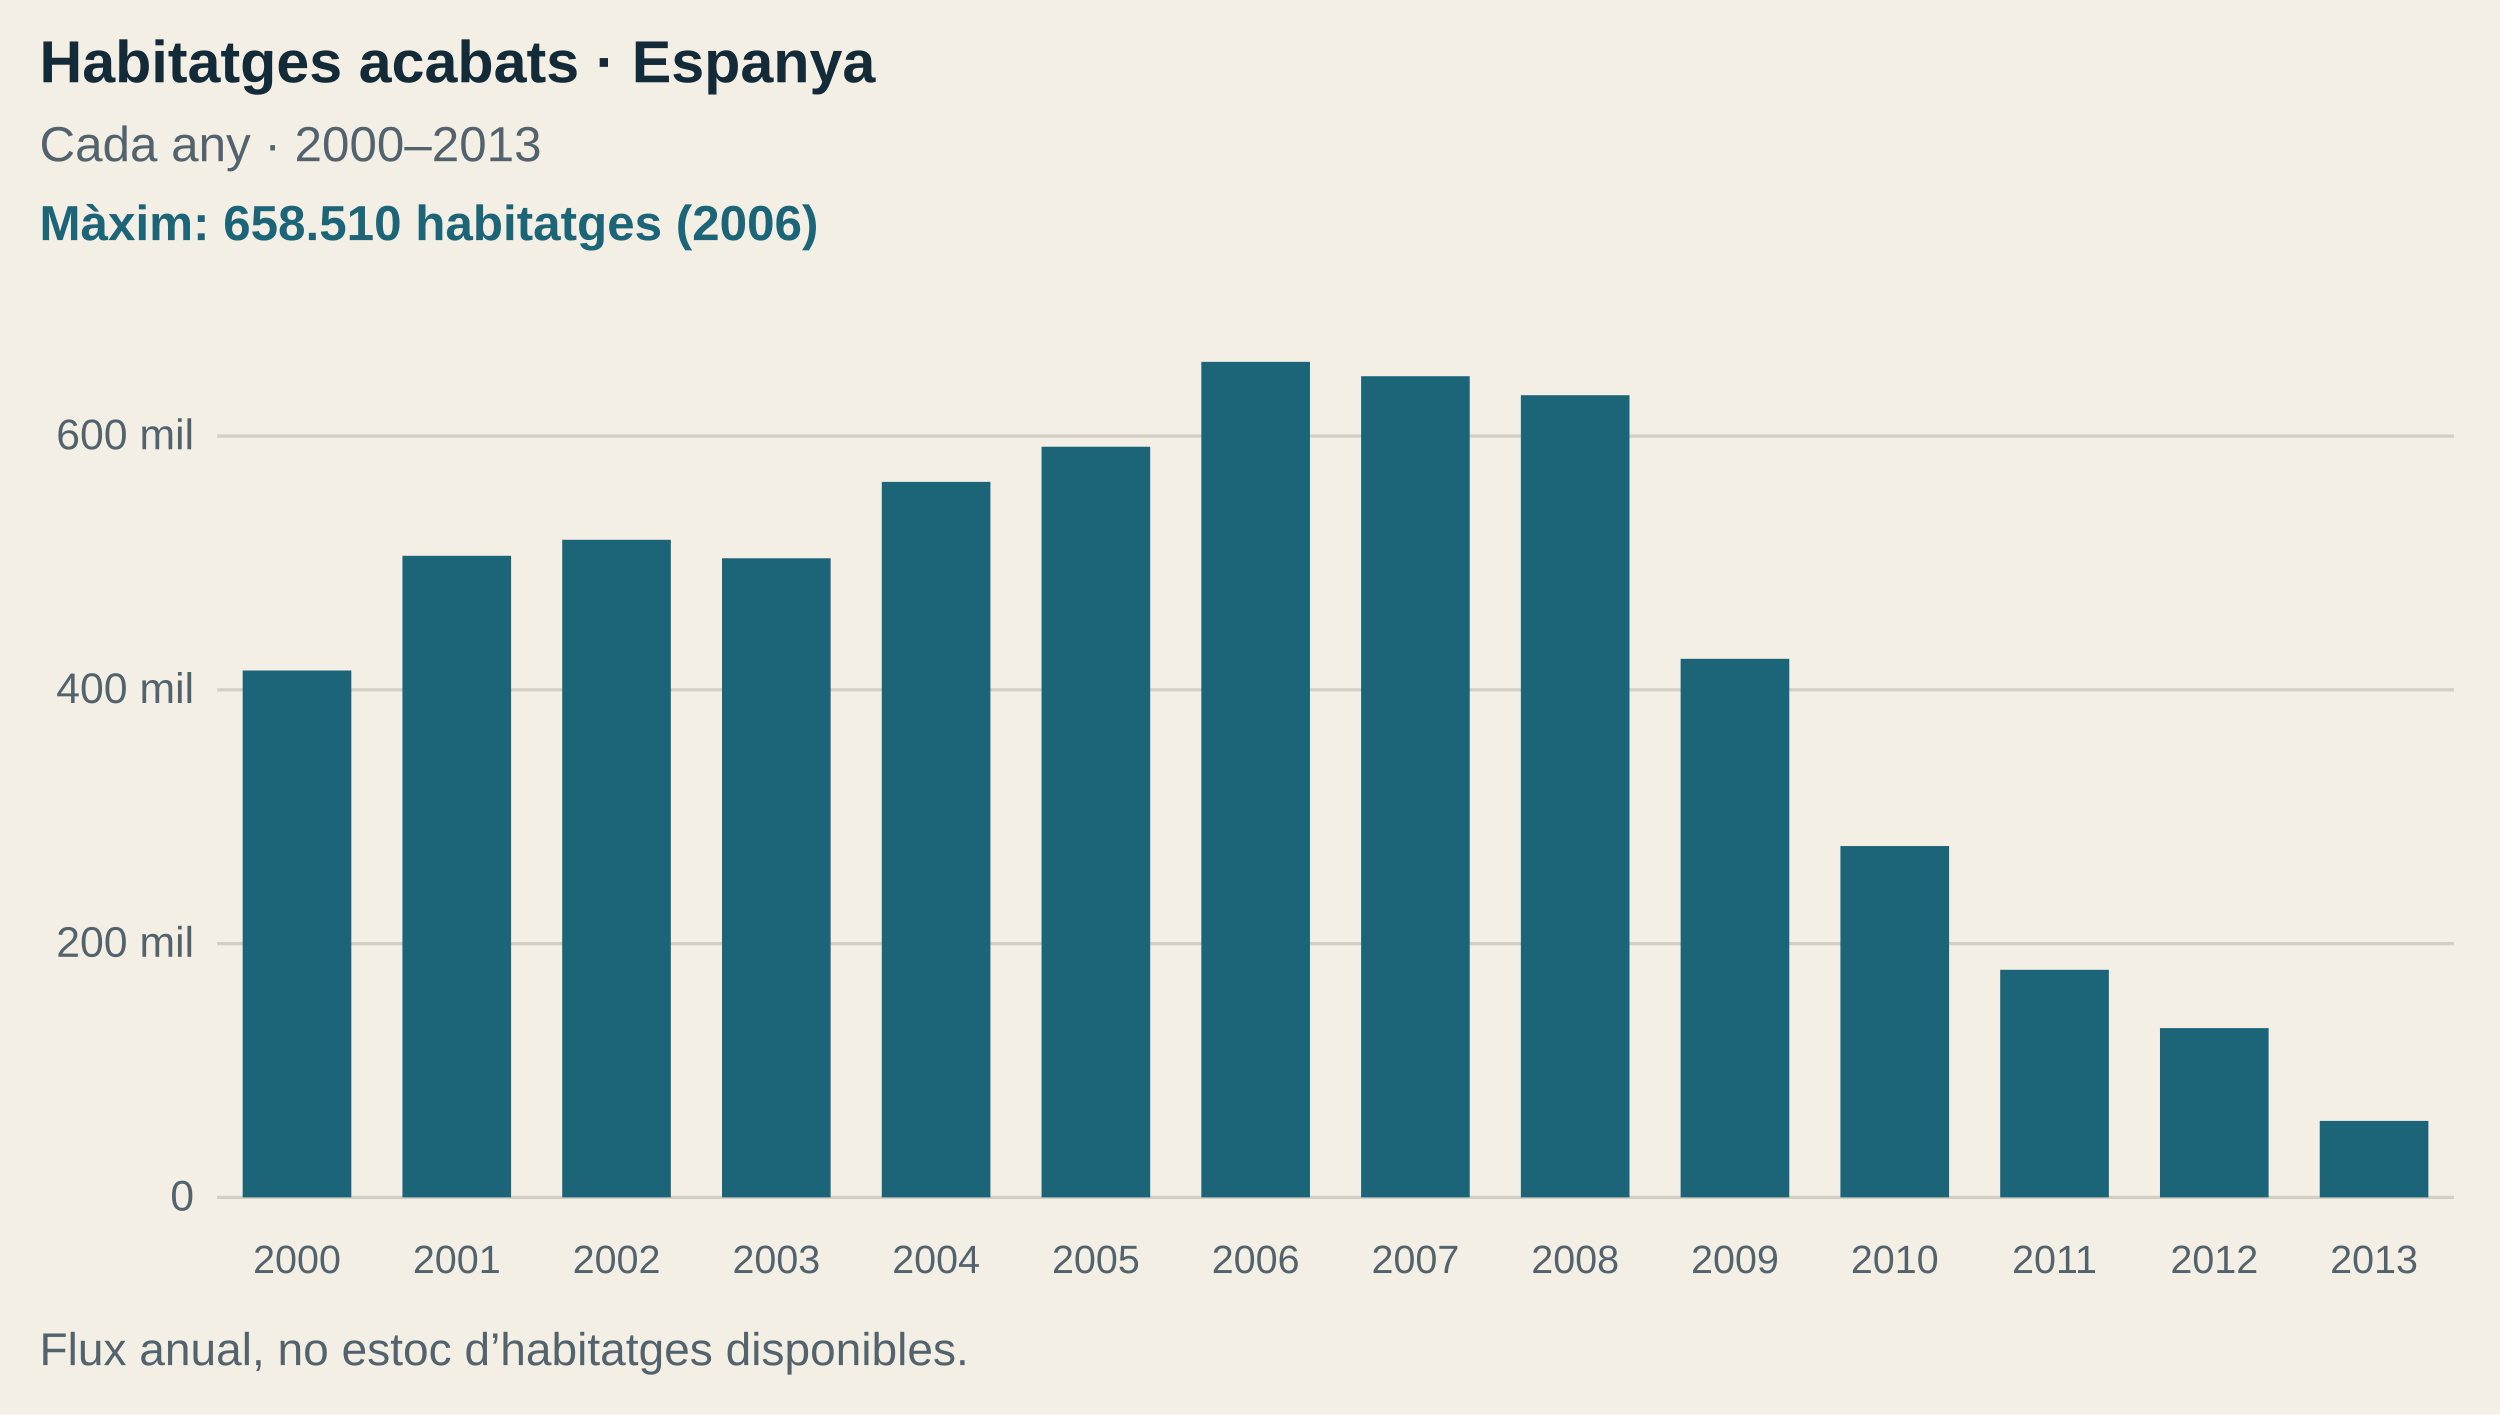
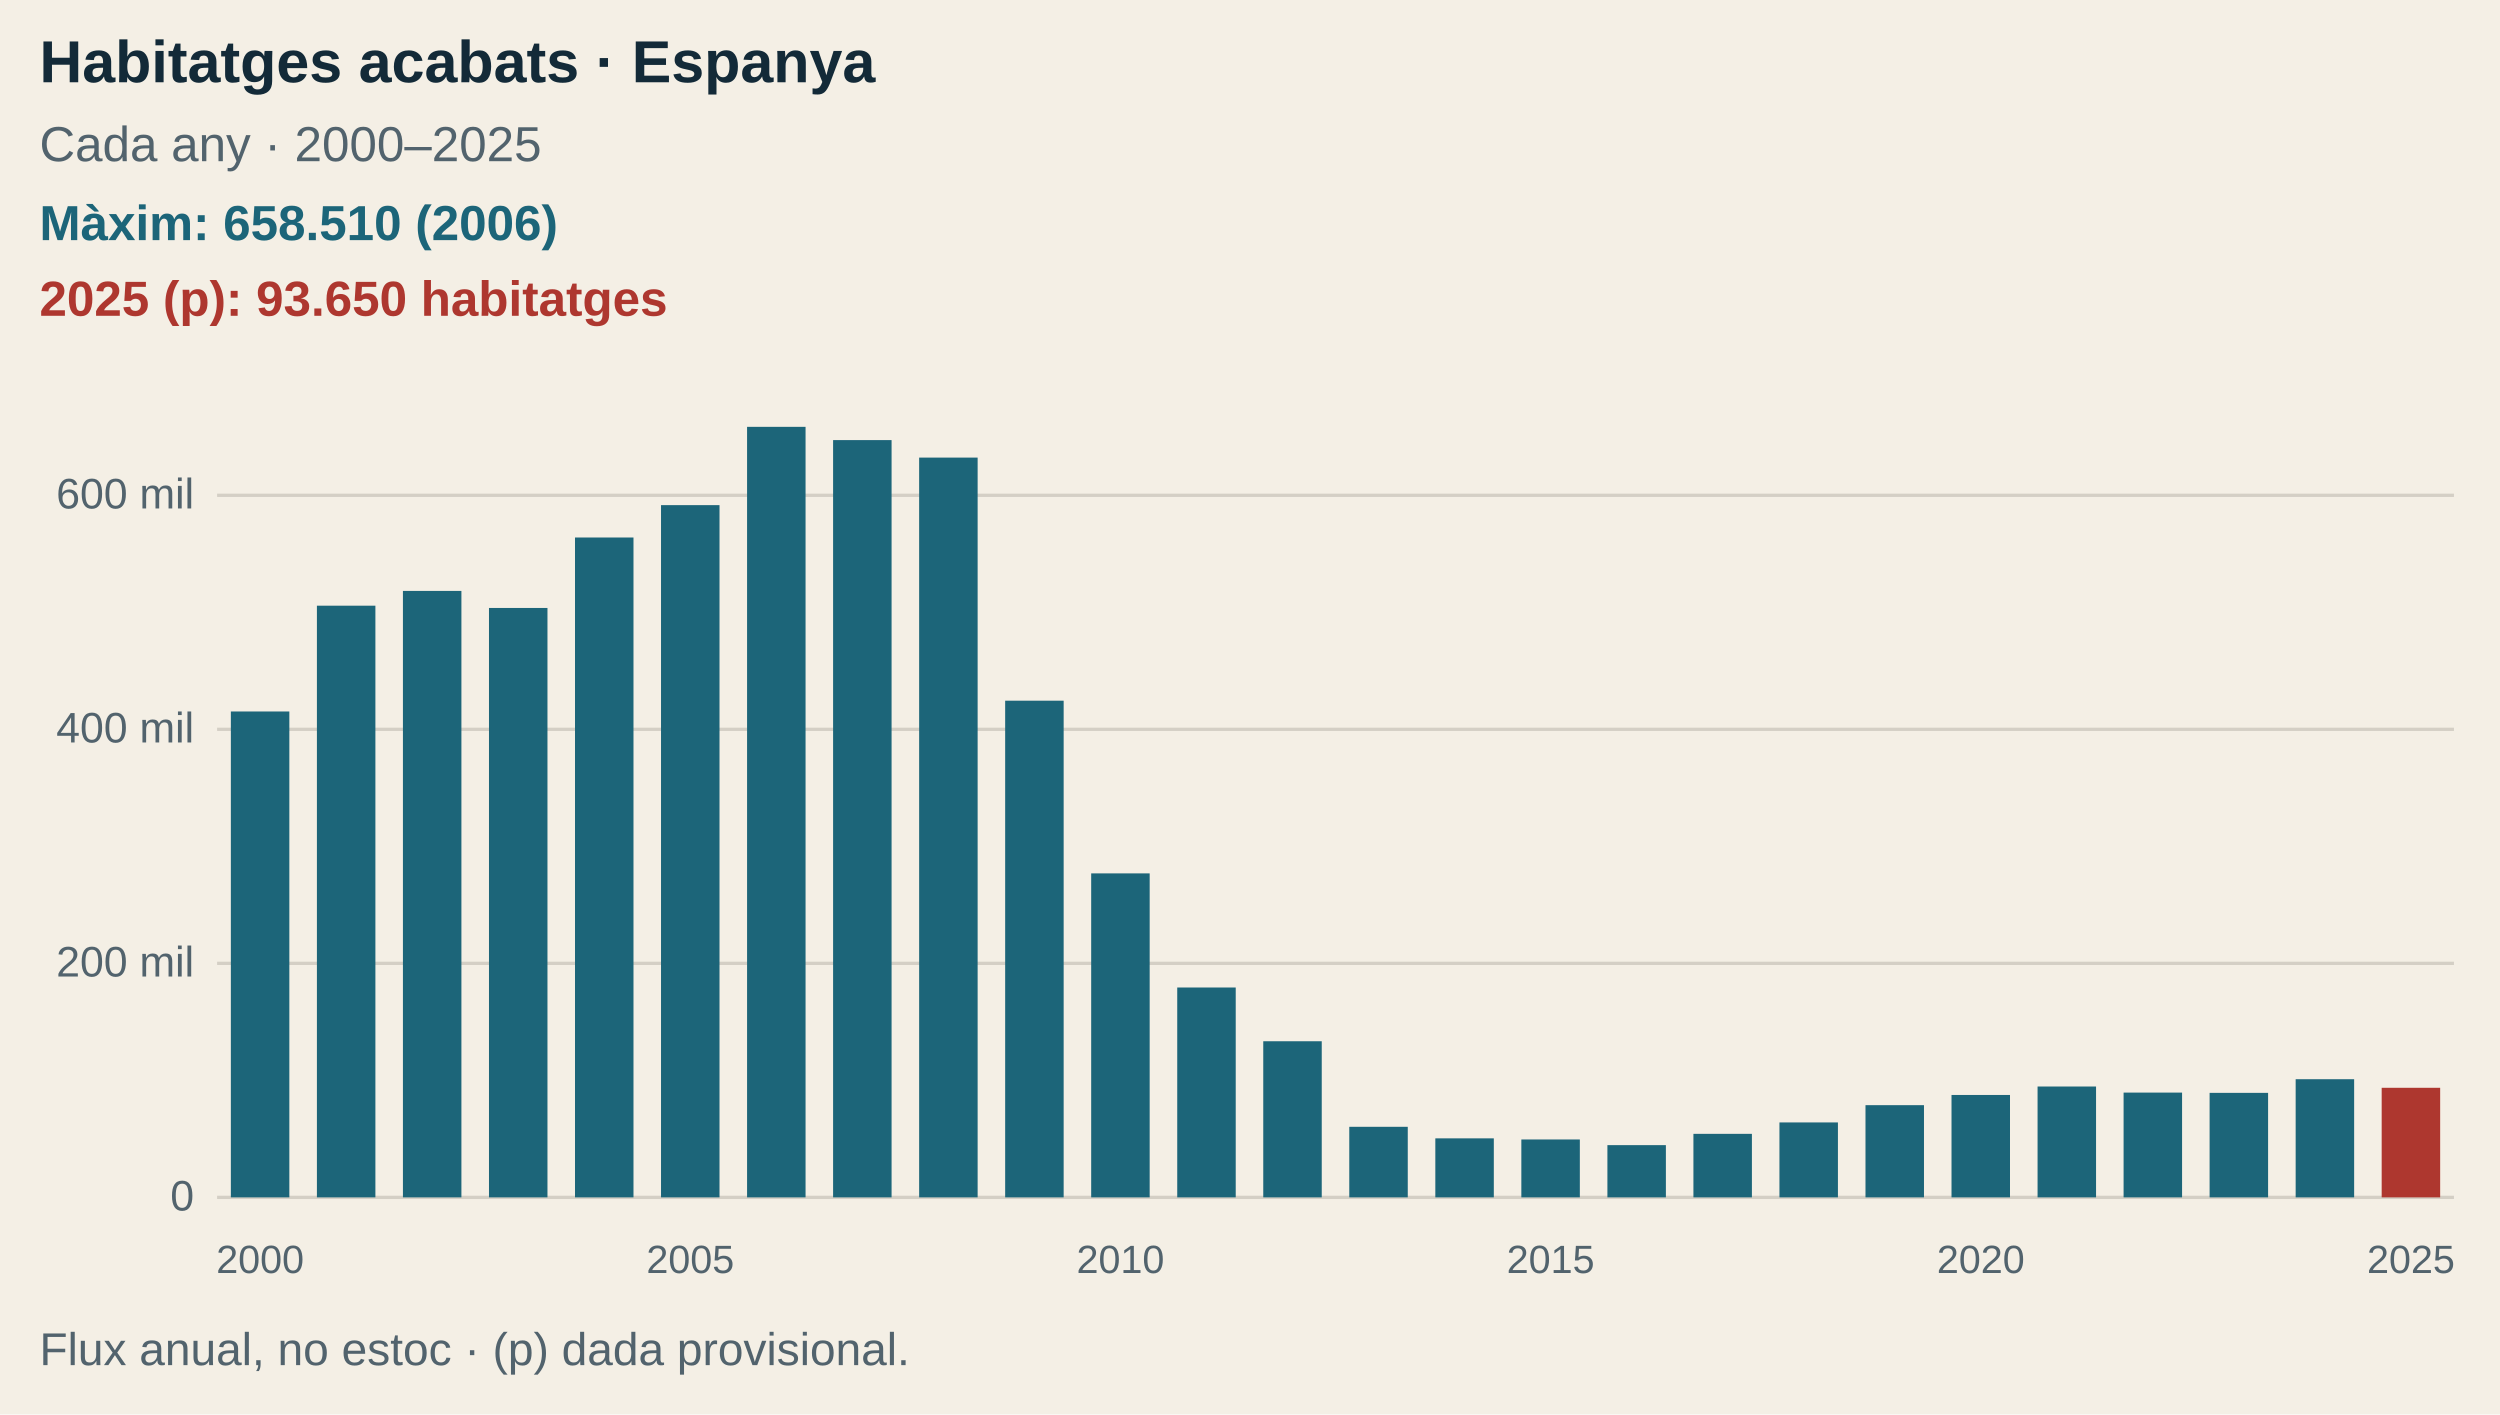
<svg xmlns="http://www.w3.org/2000/svg" width="760" height="430" viewBox="0 0 760 430" role="img" aria-labelledby="title desc">
  <rect width="760" height="430" fill="#f4efe5" />
  <text x="12" y="25" font-family="Arial, sans-serif" font-size="18" text-anchor="start" fill="#132a38" font-weight="700">Habitatges acabats · Espanya</text>
-   <text x="12" y="49" font-family="Arial, sans-serif" font-size="15" text-anchor="start" fill="#52636d" font-weight="400">Cada any · 2000–2013</text>
-   <text x="12" y="73" font-family="Arial, sans-serif" font-size="15" text-anchor="start" fill="#1c6579" font-weight="700">Màxim: 658.510 habitatges (2006)</text>
+   <text x="12" y="49" font-family="Arial, sans-serif" font-size="15" text-anchor="start" fill="#52636d" font-weight="400">Cada any · 2000–2025</text>
+   <text x="12" y="73" font-family="Arial, sans-serif" font-size="15" text-anchor="start" fill="#1c6579" font-weight="700">Màxim: 658.510 (2006)</text>
+   <text x="12" y="96" font-family="Arial, sans-serif" font-size="15" text-anchor="start" fill="#ae372f" font-weight="700">2025 (p): 93.650 habitatges</text>
  <line x1="66" y1="364" x2="746" y2="364" stroke="#d4cfc5" />
  <text x="59" y="368" font-family="Arial, sans-serif" font-size="13" text-anchor="end" fill="#52636d" font-weight="400">0</text>
-   <line x1="66" y1="286.857" x2="746" y2="286.857" stroke="#d4cfc5" />
-   <text x="59" y="290.857" font-family="Arial, sans-serif" font-size="13" text-anchor="end" fill="#52636d" font-weight="400">200 mil</text>
-   <line x1="66" y1="209.714" x2="746" y2="209.714" stroke="#d4cfc5" />
-   <text x="59" y="213.714" font-family="Arial, sans-serif" font-size="13" text-anchor="end" fill="#52636d" font-weight="400">400 mil</text>
-   <line x1="66" y1="132.571" x2="746" y2="132.571" stroke="#d4cfc5" />
-   <text x="59" y="136.571" font-family="Arial, sans-serif" font-size="13" text-anchor="end" fill="#52636d" font-weight="400">600 mil</text>
-   <rect x="73.77" y="203.83" width="33.03" height="160.17" fill="#1c6579" />
-   <text x="90.286" y="387" font-family="Arial, sans-serif" font-size="12" text-anchor="middle" fill="#52636d" font-weight="400">2000</text>
-   <rect x="122.34" y="168.96" width="33.03" height="195.04" fill="#1c6579" />
-   <text x="138.857" y="387" font-family="Arial, sans-serif" font-size="12" text-anchor="middle" fill="#52636d" font-weight="400">2001</text>
-   <rect x="170.91" y="164.09" width="33.03" height="199.91" fill="#1c6579" />
-   <text x="187.429" y="387" font-family="Arial, sans-serif" font-size="12" text-anchor="middle" fill="#52636d" font-weight="400">2002</text>
-   <rect x="219.49" y="169.71" width="33.03" height="194.29" fill="#1c6579" />
-   <text x="236" y="387" font-family="Arial, sans-serif" font-size="12" text-anchor="middle" fill="#52636d" font-weight="400">2003</text>
-   <rect x="268.06" y="146.49" width="33.03" height="217.51" fill="#1c6579" />
-   <text x="284.571" y="387" font-family="Arial, sans-serif" font-size="12" text-anchor="middle" fill="#52636d" font-weight="400">2004</text>
-   <rect x="316.63" y="135.81" width="33.03" height="228.19" fill="#1c6579" />
-   <text x="333.143" y="387" font-family="Arial, sans-serif" font-size="12" text-anchor="middle" fill="#52636d" font-weight="400">2005</text>
-   <rect x="365.20" y="110.00" width="33.03" height="254.00" fill="#1c6579" />
-   <text x="381.714" y="387" font-family="Arial, sans-serif" font-size="12" text-anchor="middle" fill="#52636d" font-weight="400">2006</text>
-   <rect x="413.77" y="114.37" width="33.03" height="249.63" fill="#1c6579" />
-   <text x="430.286" y="387" font-family="Arial, sans-serif" font-size="12" text-anchor="middle" fill="#52636d" font-weight="400">2007</text>
-   <rect x="462.34" y="120.14" width="33.03" height="243.86" fill="#1c6579" />
-   <text x="478.857" y="387" font-family="Arial, sans-serif" font-size="12" text-anchor="middle" fill="#52636d" font-weight="400">2008</text>
-   <rect x="510.91" y="200.28" width="33.03" height="163.72" fill="#1c6579" />
-   <text x="527.429" y="387" font-family="Arial, sans-serif" font-size="12" text-anchor="middle" fill="#52636d" font-weight="400">2009</text>
-   <rect x="559.49" y="257.20" width="33.03" height="106.80" fill="#1c6579" />
-   <text x="576" y="387" font-family="Arial, sans-serif" font-size="12" text-anchor="middle" fill="#52636d" font-weight="400">2010</text>
-   <rect x="608.06" y="294.82" width="33.03" height="69.18" fill="#1c6579" />
-   <text x="624.571" y="387" font-family="Arial, sans-serif" font-size="12" text-anchor="middle" fill="#52636d" font-weight="400">2011</text>
-   <rect x="656.63" y="312.54" width="33.03" height="51.46" fill="#1c6579" />
-   <text x="673.143" y="387" font-family="Arial, sans-serif" font-size="12" text-anchor="middle" fill="#52636d" font-weight="400">2012</text>
-   <rect x="705.20" y="340.75" width="33.03" height="23.25" fill="#1c6579" />
-   <text x="721.714" y="387" font-family="Arial, sans-serif" font-size="12" text-anchor="middle" fill="#52636d" font-weight="400">2013</text>
-   <text x="12" y="415" font-family="Arial, sans-serif" font-size="14" text-anchor="start" fill="#52636d" font-weight="400">Flux anual, no estoc d’habitatges disponibles.</text>
+   <line x1="66" y1="292.857" x2="746" y2="292.857" stroke="#d4cfc5" />
+   <text x="59" y="296.857" font-family="Arial, sans-serif" font-size="13" text-anchor="end" fill="#52636d" font-weight="400">200 mil</text>
+   <line x1="66" y1="221.714" x2="746" y2="221.714" stroke="#d4cfc5" />
+   <text x="59" y="225.714" font-family="Arial, sans-serif" font-size="13" text-anchor="end" fill="#52636d" font-weight="400">400 mil</text>
+   <line x1="66" y1="150.571" x2="746" y2="150.571" stroke="#d4cfc5" />
+   <text x="59" y="154.571" font-family="Arial, sans-serif" font-size="13" text-anchor="end" fill="#52636d" font-weight="400">600 mil</text>
+   <rect data-year="2000" data-value="415258" x="70.18" y="216.29" width="17.78" height="147.71" fill="#1c6579" />
+   <text x="79.077" y="387" font-family="Arial, sans-serif" font-size="12" text-anchor="middle" fill="#52636d" font-weight="400">2000</text>
+   <rect data-year="2001" data-value="505665" x="96.34" y="184.13" width="17.78" height="179.87" fill="#1c6579" />
+   <rect data-year="2002" data-value="518273" x="122.49" y="179.64" width="17.78" height="184.36" fill="#1c6579" />
+   <rect data-year="2003" data-value="503724" x="148.65" y="184.82" width="17.78" height="179.18" fill="#1c6579" />
+   <rect data-year="2004" data-value="563923" x="174.80" y="163.40" width="17.78" height="200.60" fill="#1c6579" />
+   <rect data-year="2005" data-value="591604" x="200.95" y="153.56" width="17.78" height="210.44" fill="#1c6579" />
+   <text x="209.846" y="387" font-family="Arial, sans-serif" font-size="12" text-anchor="middle" fill="#52636d" font-weight="400">2005</text>
+   <rect data-year="2006" data-value="658510" x="227.11" y="129.76" width="17.78" height="234.24" fill="#1c6579" />
+   <rect data-year="2007" data-value="647179" x="253.26" y="133.79" width="17.78" height="230.21" fill="#1c6579" />
+   <rect data-year="2008" data-value="632218" x="279.42" y="139.11" width="17.78" height="224.89" fill="#1c6579" />
+   <rect data-year="2009" data-value="424459" x="305.57" y="213.01" width="17.78" height="150.99" fill="#1c6579" />
+   <rect data-year="2010" data-value="276883" x="331.72" y="265.51" width="17.78" height="98.49" fill="#1c6579" />
+   <text x="340.615" y="387" font-family="Arial, sans-serif" font-size="12" text-anchor="middle" fill="#52636d" font-weight="400">2010</text>
+   <rect data-year="2011" data-value="179351" x="357.88" y="300.20" width="17.78" height="63.80" fill="#1c6579" />
+   <rect data-year="2012" data-value="133415" x="384.03" y="316.54" width="17.78" height="47.46" fill="#1c6579" />
+   <rect data-year="2013" data-value="60289" x="410.18" y="342.55" width="17.78" height="21.45" fill="#1c6579" />
+   <rect data-year="2014" data-value="50428" x="436.34" y="346.06" width="17.78" height="17.94" fill="#1c6579" />
+   <rect data-year="2015" data-value="49472" x="462.49" y="346.40" width="17.78" height="17.60" fill="#1c6579" />
+   <text x="471.385" y="387" font-family="Arial, sans-serif" font-size="12" text-anchor="middle" fill="#52636d" font-weight="400">2015</text>
+   <rect data-year="2016" data-value="44630" x="488.65" y="348.12" width="17.78" height="15.88" fill="#1c6579" />
+   <rect data-year="2017" data-value="54274" x="514.80" y="344.69" width="17.78" height="19.31" fill="#1c6579" />
+   <rect data-year="2018" data-value="64044" x="540.95" y="341.22" width="17.78" height="22.78" fill="#1c6579" />
+   <rect data-year="2019" data-value="78810" x="567.11" y="335.97" width="17.78" height="28.03" fill="#1c6579" />
+   <rect data-year="2020" data-value="87504" x="593.26" y="332.87" width="17.78" height="31.13" fill="#1c6579" />
+   <text x="602.154" y="387" font-family="Arial, sans-serif" font-size="12" text-anchor="middle" fill="#52636d" font-weight="400">2020</text>
+   <rect data-year="2021" data-value="94728" x="619.42" y="330.30" width="17.78" height="33.70" fill="#1c6579" />
+   <rect data-year="2022" data-value="89545" x="645.57" y="332.15" width="17.78" height="31.85" fill="#1c6579" />
+   <rect data-year="2023" data-value="89320" x="671.72" y="332.23" width="17.78" height="31.77" fill="#1c6579" />
+   <rect data-year="2024" data-value="100980" x="697.88" y="328.08" width="17.78" height="35.92" fill="#1c6579" />
+   <rect data-year="2025" data-value="93650" x="724.03" y="330.69" width="17.78" height="33.31" fill="#ae372f" />
+   <text x="732.923" y="387" font-family="Arial, sans-serif" font-size="12" text-anchor="middle" fill="#52636d" font-weight="400">2025</text>
+   <text x="12" y="415" font-family="Arial, sans-serif" font-size="14" text-anchor="start" fill="#52636d" font-weight="400">Flux anual, no estoc · (p) dada provisional.</text>
</svg>
